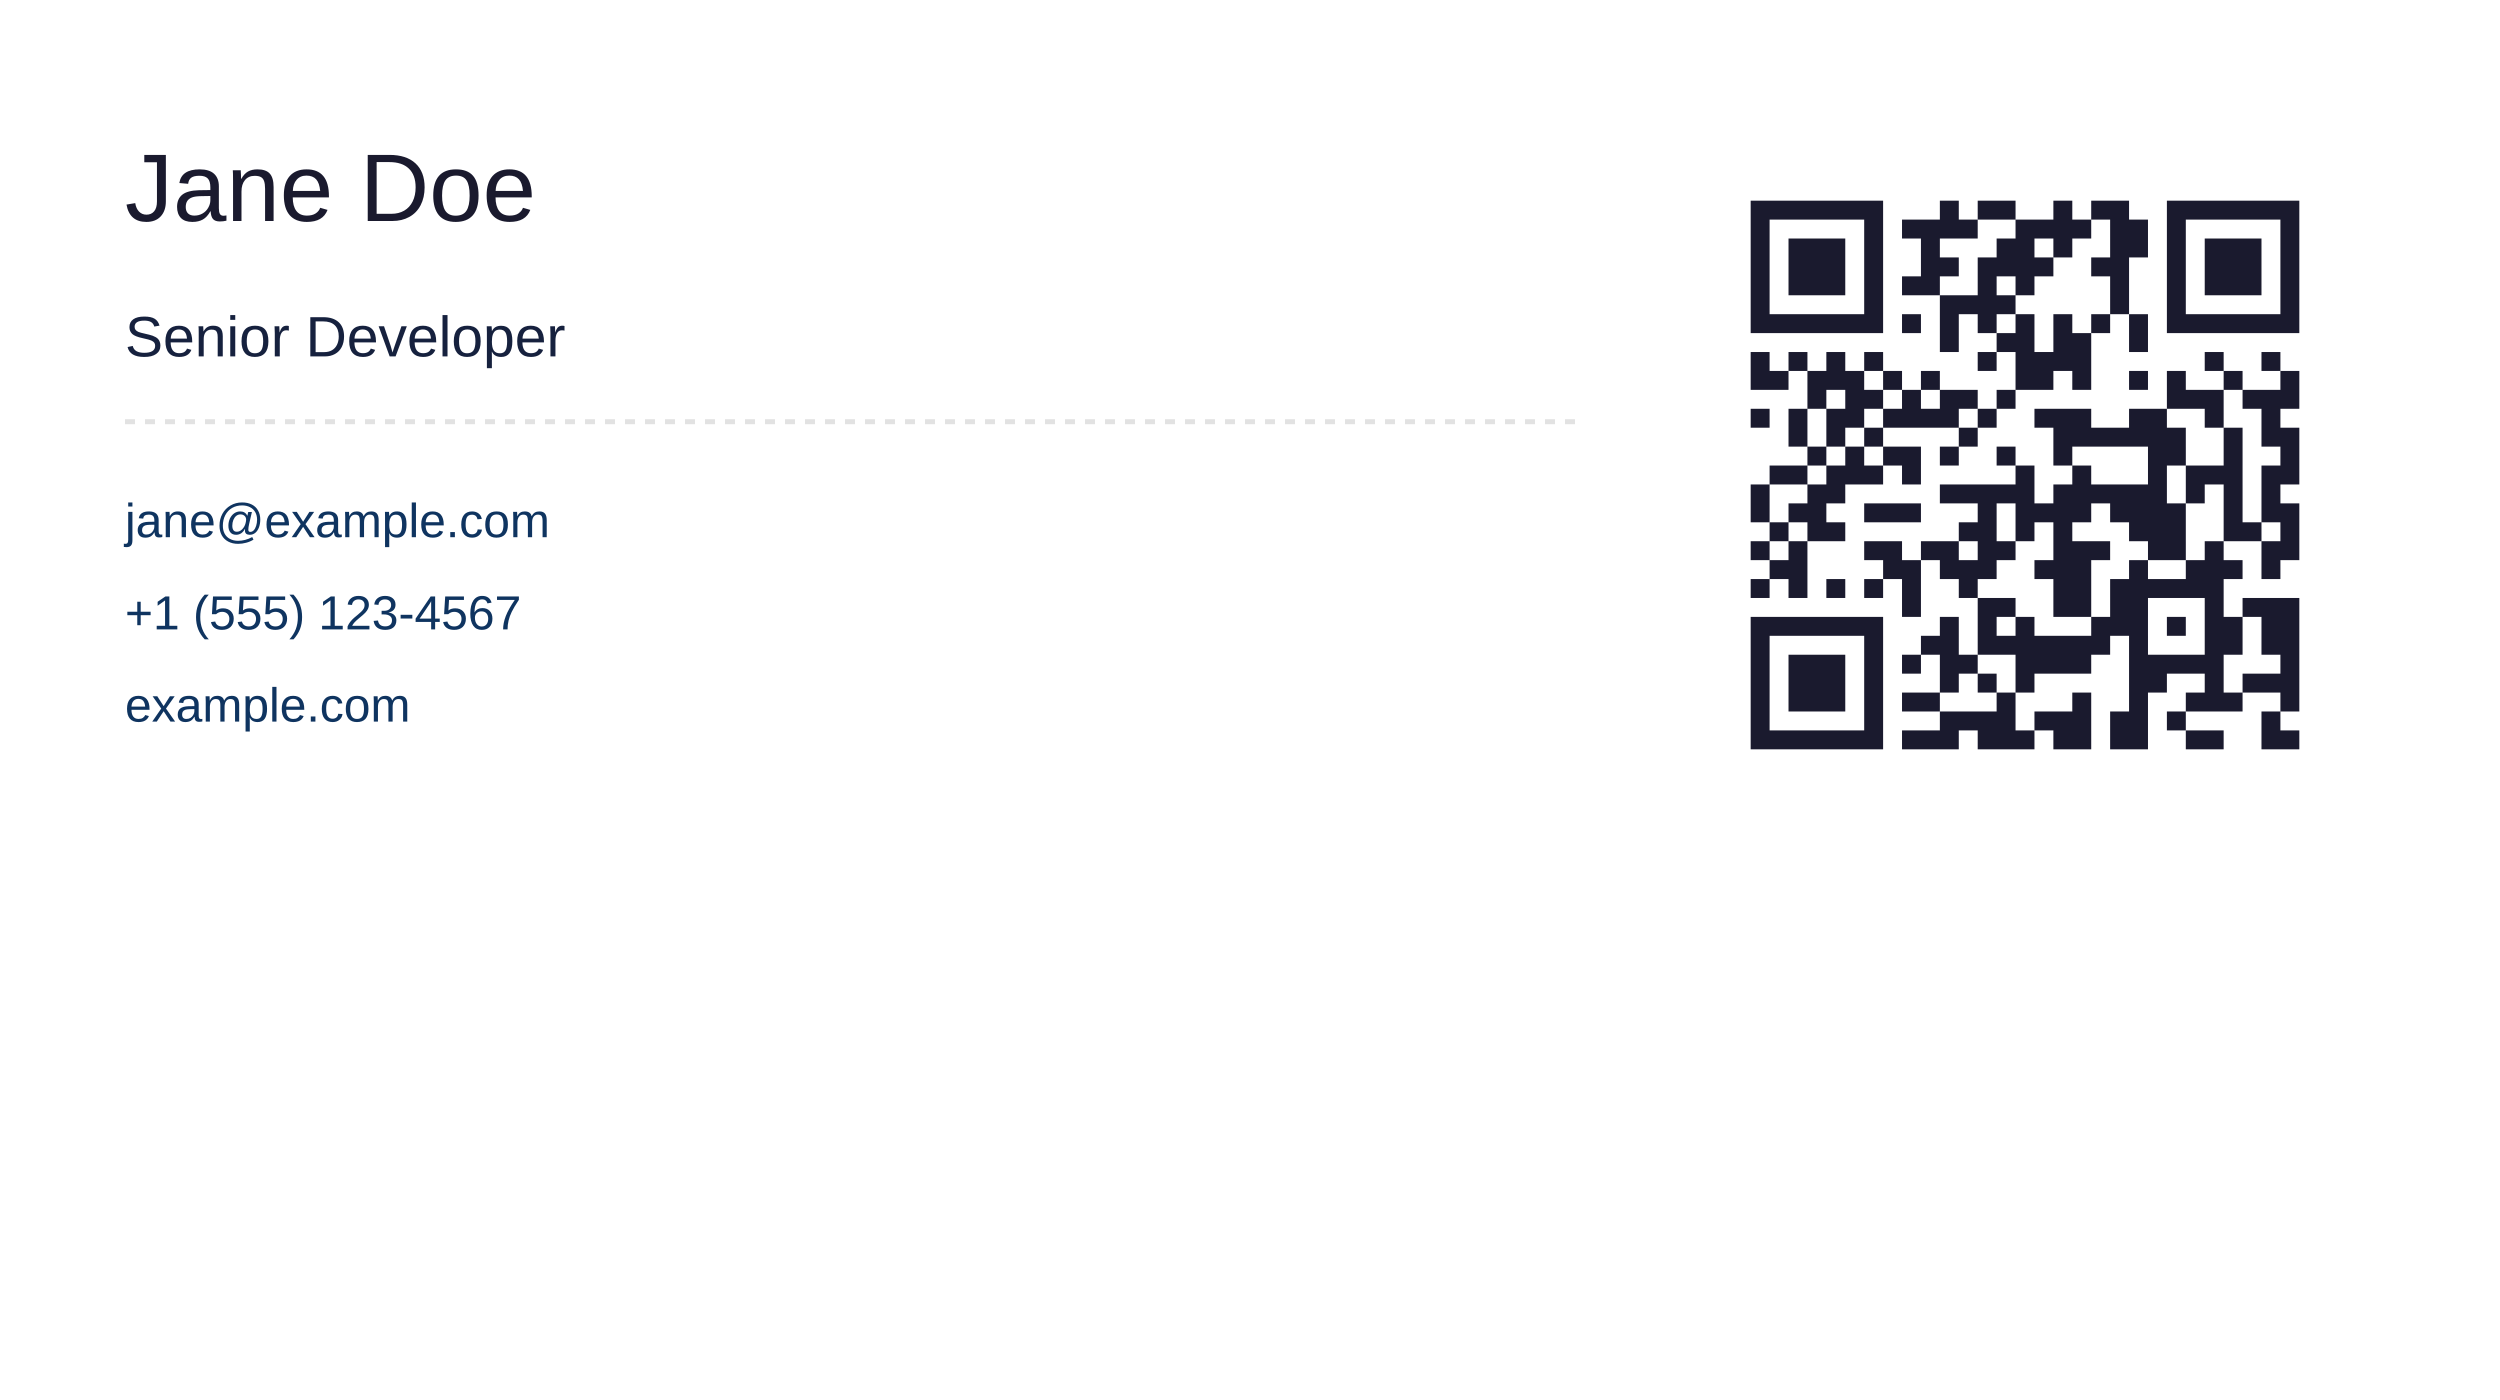
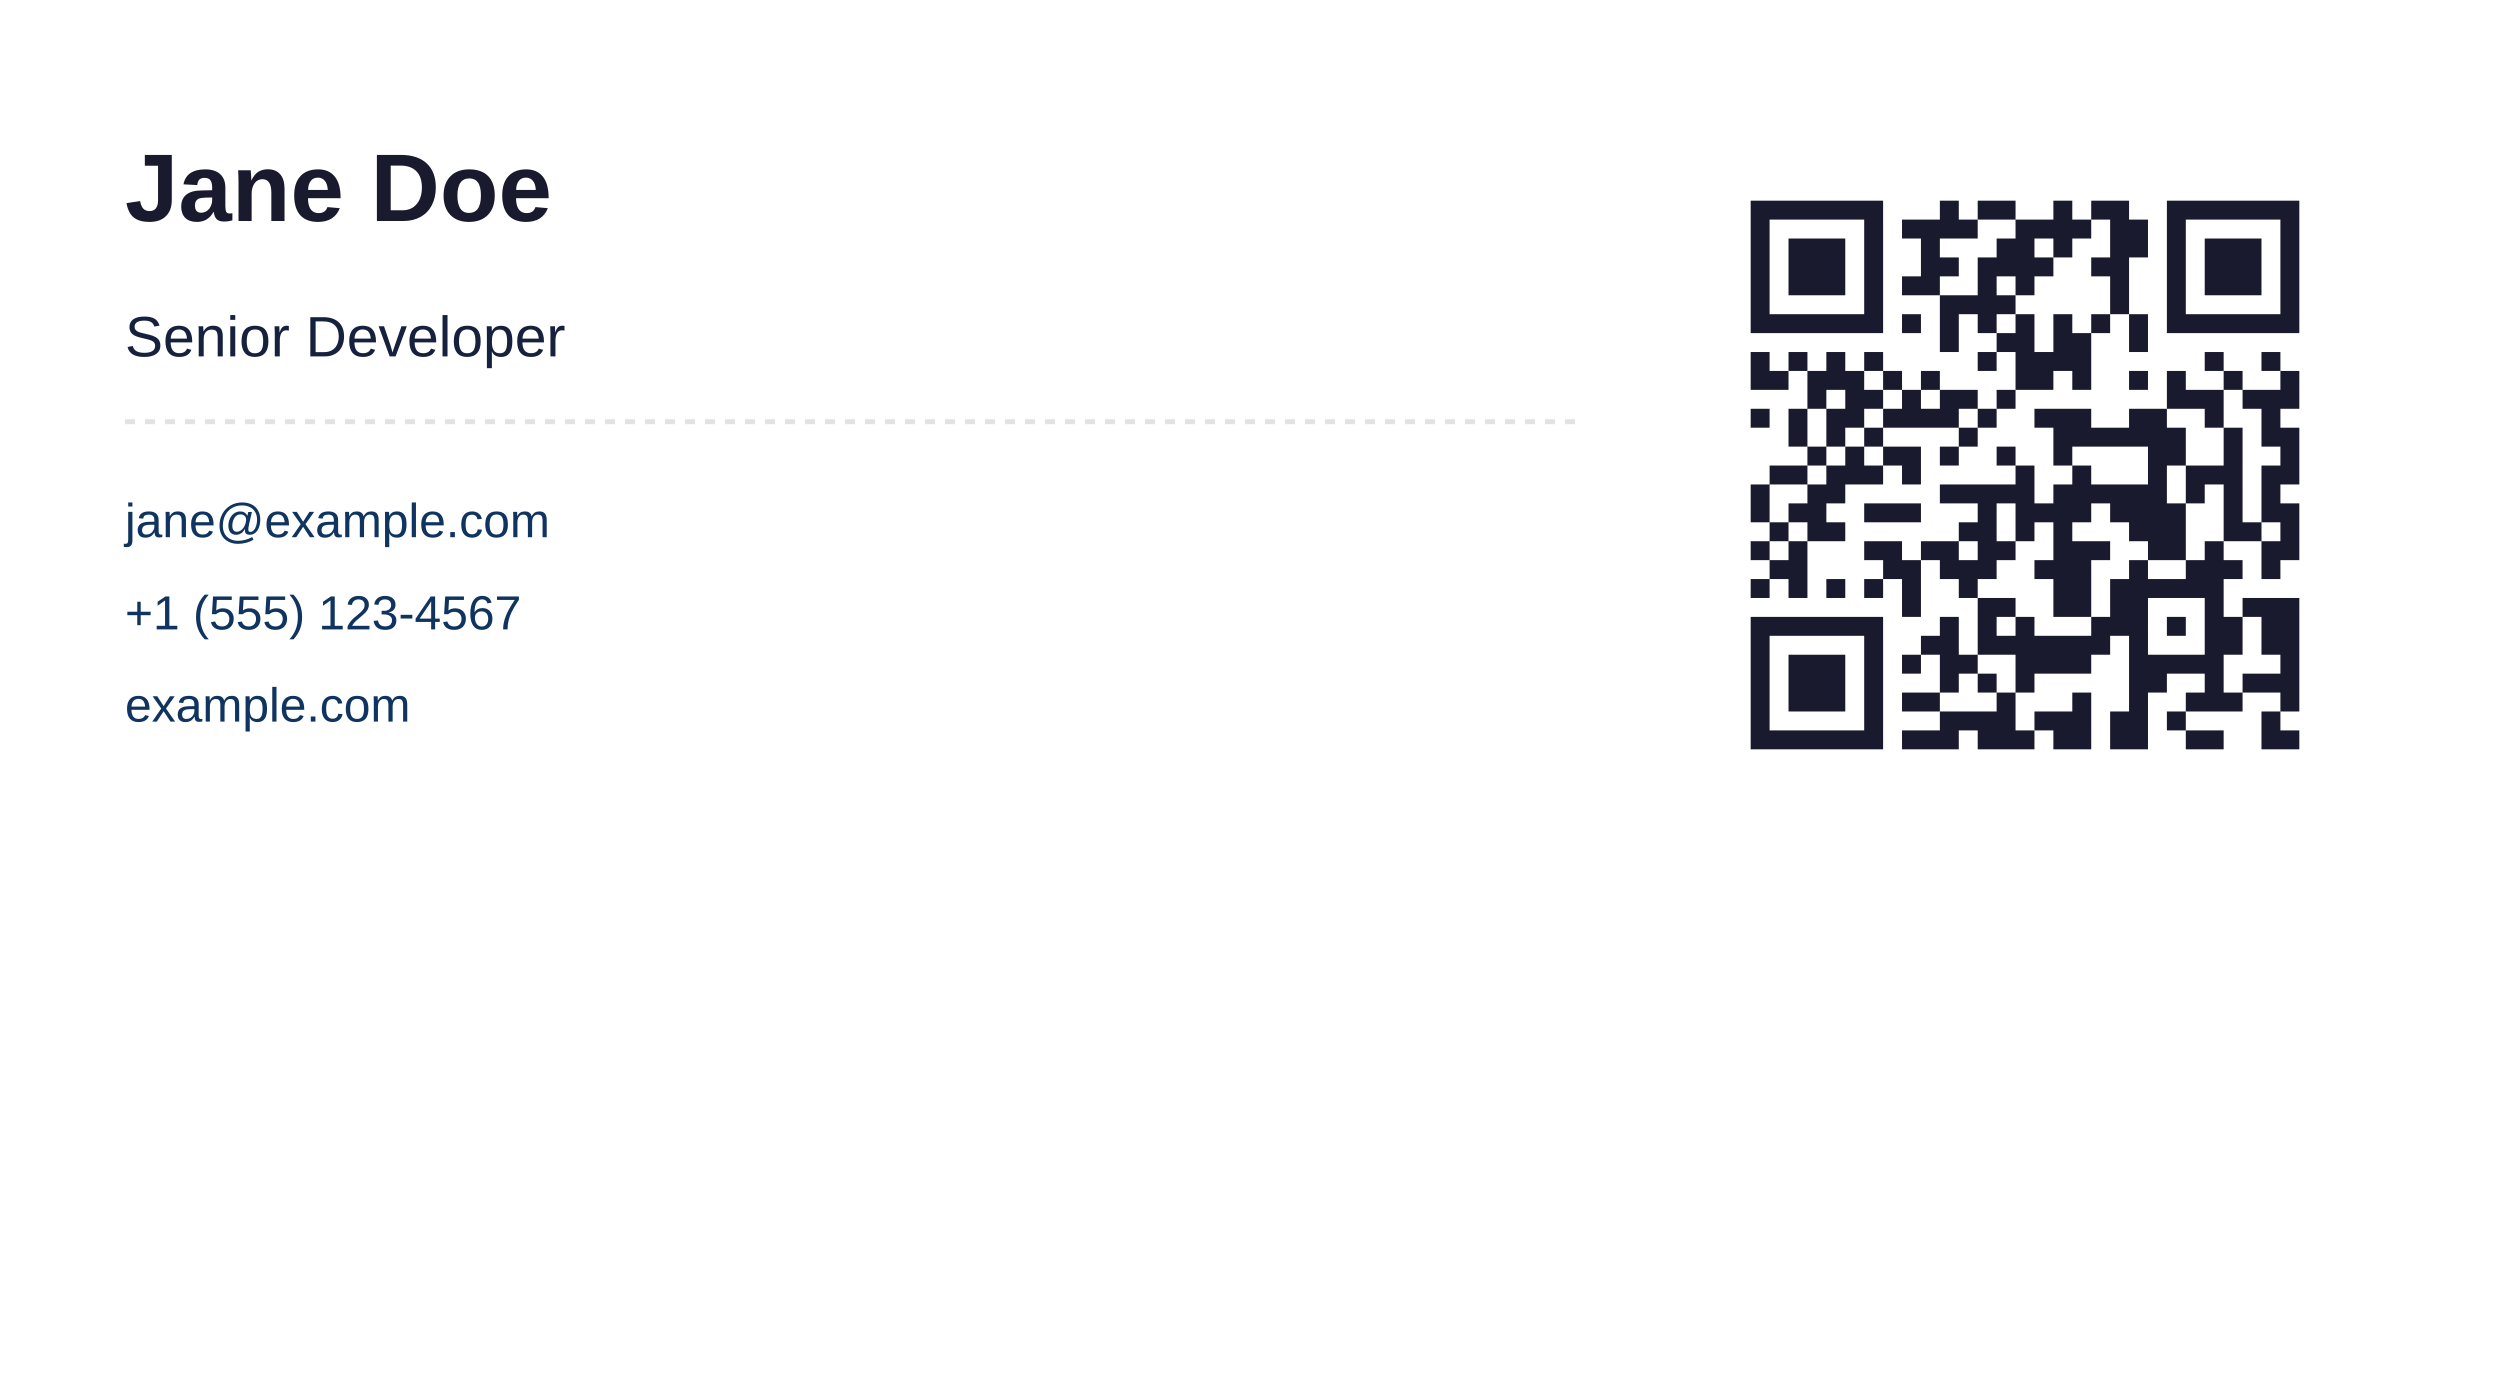
<svg xmlns="http://www.w3.org/2000/svg" width="500" height="280" viewBox="0 0 500 280">
  <rect width="100%" height="100%" fill="#ffffff" />
-   <text x="25" y="44.2" font-family="Arial" font-size="19.2" fill="#1a1a2e">
+   <text x="25" y="44.2" font-family="Arial" font-size="19.2" font-weight="700" fill="#1a1a2e">
    <tspan>Jane Doe</tspan>
  </text>
  <text x="25" y="71.28" font-family="Arial" font-size="11.4" fill="#16213e">
    <tspan>Senior Developer</tspan>
  </text>
  <line x1="25" y1="84.34" x2="315" y2="84.34" stroke="#e2e2e2" stroke-width="1" stroke-dasharray="2,2" />
  <text x="25" y="107.44" font-family="Arial" font-size="9.6" fill="#0f3460">
    <tspan>jane@example.com</tspan>
  </text>
  <text x="25" y="125.88" font-family="Arial" font-size="9.6" fill="#0f3460">
    <tspan>+1 (555) 123-4567</tspan>
  </text>
  <text x="25" y="144.32" font-family="Arial" font-size="9.6" fill="#0f3460">
    <tspan>example.com</tspan>
  </text>
  <rect x="335" y="25" width="140" height="140" fill="#ffffff" />
  <svg x="335" y="25" width="140" height="140">
    <g>
      <rect width="140" height="140" fill="#ffffff" />
      <path d="M15.135 15.135h26.486v3.784h-26.486zM52.973 15.135h3.784v3.784h-3.784zM60.541 15.135h7.568v3.784h-7.568zM75.676 15.135h3.784v3.784h-3.784zM83.243 15.135h7.568v3.784h-7.568zM98.378 15.135h26.486v3.784h-26.486zM15.135 18.919h3.784v3.784h-3.784zM37.838 18.919h3.784v3.784h-3.784zM45.405 18.919h15.135v3.784h-15.135zM68.108 18.919h15.135v3.784h-15.135zM87.027 18.919h7.568v3.784h-7.568zM98.378 18.919h3.784v3.784h-3.784zM121.081 18.919h3.784v3.784h-3.784zM15.135 22.703h3.784v3.784h-3.784zM22.703 22.703h11.351v3.784h-11.351zM37.838 22.703h3.784v3.784h-3.784zM49.189 22.703h3.784v3.784h-3.784zM64.324 22.703h7.568v3.784h-7.568zM75.676 22.703h3.784v3.784h-3.784zM87.027 22.703h7.568v3.784h-7.568zM98.378 22.703h3.784v3.784h-3.784zM105.946 22.703h11.351v3.784h-11.351zM121.081 22.703h3.784v3.784h-3.784zM15.135 26.486h3.784v3.784h-3.784zM22.703 26.486h11.351v3.784h-11.351zM37.838 26.486h3.784v3.784h-3.784zM49.189 26.486h7.568v3.784h-7.568zM60.541 26.486h15.135v3.784h-15.135zM83.243 26.486h7.568v3.784h-7.568zM98.378 26.486h3.784v3.784h-3.784zM105.946 26.486h11.351v3.784h-11.351zM121.081 26.486h3.784v3.784h-3.784zM15.135 30.27h3.784v3.784h-3.784zM22.703 30.27h11.351v3.784h-11.351zM37.838 30.27h3.784v3.784h-3.784zM45.405 30.27h7.568v3.784h-7.568zM60.541 30.27h3.784v3.784h-3.784zM68.108 30.27h3.784v3.784h-3.784zM87.027 30.27h3.784v3.784h-3.784zM98.378 30.27h3.784v3.784h-3.784zM105.946 30.27h11.351v3.784h-11.351zM121.081 30.27h3.784v3.784h-3.784zM15.135 34.054h3.784v3.784h-3.784zM37.838 34.054h3.784v3.784h-3.784zM52.973 34.054h15.135v3.784h-15.135zM87.027 34.054h3.784v3.784h-3.784zM98.378 34.054h3.784v3.784h-3.784zM121.081 34.054h3.784v3.784h-3.784zM15.135 37.838h26.486v3.784h-26.486zM45.405 37.838h3.784v3.784h-3.784zM52.973 37.838h3.784v3.784h-3.784zM60.541 37.838h3.784v3.784h-3.784zM68.108 37.838h3.784v3.784h-3.784zM75.676 37.838h3.784v3.784h-3.784zM83.243 37.838h3.784v3.784h-3.784zM90.811 37.838h3.784v3.784h-3.784zM98.378 37.838h26.486v3.784h-26.486zM52.973 41.622h3.784v3.784h-3.784zM64.324 41.622h7.568v3.784h-7.568zM75.676 41.622h7.568v3.784h-7.568zM90.811 41.622h3.784v3.784h-3.784zM15.135 45.405h3.784v3.784h-3.784zM22.703 45.405h3.784v3.784h-3.784zM30.27 45.405h3.784v3.784h-3.784zM37.838 45.405h3.784v3.784h-3.784zM60.541 45.405h3.784v3.784h-3.784zM68.108 45.405h15.135v3.784h-15.135zM105.946 45.405h3.784v3.784h-3.784zM117.297 45.405h3.784v3.784h-3.784zM15.135 49.189h7.568v3.784h-7.568zM26.486 49.189h11.351v3.784h-11.351zM41.622 49.189h3.784v3.784h-3.784zM49.189 49.189h3.784v3.784h-3.784zM68.108 49.189h7.568v3.784h-7.568zM79.459 49.189h3.784v3.784h-3.784zM90.811 49.189h3.784v3.784h-3.784zM98.378 49.189h3.784v3.784h-3.784zM109.73 49.189h3.784v3.784h-3.784zM121.081 49.189h3.784v3.784h-3.784zM26.486 52.973h3.784v3.784h-3.784zM34.054 52.973h7.568v3.784h-7.568zM45.405 52.973h3.784v3.784h-3.784zM52.973 52.973h7.568v3.784h-7.568zM64.324 52.973h3.784v3.784h-3.784zM98.378 52.973h11.351v3.784h-11.351zM113.514 52.973h11.351v3.784h-11.351zM15.135 56.757h3.784v3.784h-3.784zM22.703 56.757h3.784v3.784h-3.784zM30.27 56.757h7.568v3.784h-7.568zM41.622 56.757h15.135v3.784h-15.135zM60.541 56.757h3.784v3.784h-3.784zM71.892 56.757h11.351v3.784h-11.351zM90.811 56.757h7.568v3.784h-7.568zM105.946 56.757h3.784v3.784h-3.784zM117.297 56.757h3.784v3.784h-3.784zM22.703 60.541h3.784v3.784h-3.784zM30.27 60.541h3.784v3.784h-3.784zM37.838 60.541h3.784v3.784h-3.784zM56.757 60.541h3.784v3.784h-3.784zM75.676 60.541h26.486v3.784h-26.486zM109.73 60.541h3.784v3.784h-3.784zM117.297 60.541h7.568v3.784h-7.568zM26.486 64.324h3.784v3.784h-3.784zM34.054 64.324h3.784v3.784h-3.784zM41.622 64.324h7.568v3.784h-7.568zM52.973 64.324h3.784v3.784h-3.784zM64.324 64.324h3.784v3.784h-3.784zM75.676 64.324h3.784v3.784h-3.784zM94.595 64.324h7.568v3.784h-7.568zM109.73 64.324h3.784v3.784h-3.784zM121.081 64.324h3.784v3.784h-3.784zM18.919 68.108h7.568v3.784h-7.568zM30.27 68.108h11.351v3.784h-11.351zM45.405 68.108h3.784v3.784h-3.784zM68.108 68.108h3.784v3.784h-3.784zM79.459 68.108h3.784v3.784h-3.784zM94.595 68.108h3.784v3.784h-3.784zM102.162 68.108h11.351v3.784h-11.351zM117.297 68.108h7.568v3.784h-7.568zM15.135 71.892h3.784v3.784h-3.784zM26.486 71.892h7.568v3.784h-7.568zM52.973 71.892h18.919v3.784h-18.919zM75.676 71.892h22.703v3.784h-22.703zM102.162 71.892h3.784v3.784h-3.784zM109.73 71.892h3.784v3.784h-3.784zM117.297 71.892h3.784v3.784h-3.784zM15.135 75.676h3.784v3.784h-3.784zM22.703 75.676h7.568v3.784h-7.568zM37.838 75.676h11.351v3.784h-11.351zM60.541 75.676h3.784v3.784h-3.784zM68.108 75.676h15.135v3.784h-15.135zM87.027 75.676h15.135v3.784h-15.135zM109.73 75.676h3.784v3.784h-3.784zM117.297 75.676h7.568v3.784h-7.568zM18.919 79.459h3.784v3.784h-3.784zM26.486 79.459h7.568v3.784h-7.568zM56.757 79.459h7.568v3.784h-7.568zM68.108 79.459h3.784v3.784h-3.784zM75.676 79.459h3.784v3.784h-3.784zM90.811 79.459h11.351v3.784h-11.351zM109.73 79.459h7.568v3.784h-7.568zM121.081 79.459h3.784v3.784h-3.784zM15.135 83.243h3.784v3.784h-3.784zM22.703 83.243h3.784v3.784h-3.784zM37.838 83.243h7.568v3.784h-7.568zM49.189 83.243h7.568v3.784h-7.568zM60.541 83.243h7.568v3.784h-7.568zM75.676 83.243h11.351v3.784h-11.351zM94.595 83.243h7.568v3.784h-7.568zM105.946 83.243h3.784v3.784h-3.784zM117.297 83.243h7.568v3.784h-7.568zM18.919 87.027h7.568v3.784h-7.568zM41.622 87.027h7.568v3.784h-7.568zM52.973 87.027h11.351v3.784h-11.351zM71.892 87.027h11.351v3.784h-11.351zM90.811 87.027h3.784v3.784h-3.784zM102.162 87.027h11.351v3.784h-11.351zM117.297 87.027h3.784v3.784h-3.784zM15.135 90.811h3.784v3.784h-3.784zM22.703 90.811h3.784v3.784h-3.784zM30.27 90.811h3.784v3.784h-3.784zM37.838 90.811h3.784v3.784h-3.784zM45.405 90.811h3.784v3.784h-3.784zM56.757 90.811h3.784v3.784h-3.784zM75.676 90.811h7.568v3.784h-7.568zM87.027 90.811h22.703v3.784h-22.703zM45.405 94.595h3.784v3.784h-3.784zM60.541 94.595h7.568v3.784h-7.568zM75.676 94.595h7.568v3.784h-7.568zM87.027 94.595h7.568v3.784h-7.568zM105.946 94.595h3.784v3.784h-3.784zM113.514 94.595h11.351v3.784h-11.351zM15.135 98.378h26.486v3.784h-26.486zM52.973 98.378h3.784v3.784h-3.784zM60.541 98.378h3.784v3.784h-3.784zM68.108 98.378h3.784v3.784h-3.784zM83.243 98.378h11.351v3.784h-11.351zM98.378 98.378h3.784v3.784h-3.784zM105.946 98.378h7.568v3.784h-7.568zM117.297 98.378h7.568v3.784h-7.568zM15.135 102.162h3.784v3.784h-3.784zM37.838 102.162h3.784v3.784h-3.784zM49.189 102.162h7.568v3.784h-7.568zM60.541 102.162h26.486v3.784h-26.486zM90.811 102.162h3.784v3.784h-3.784zM105.946 102.162h7.568v3.784h-7.568zM117.297 102.162h7.568v3.784h-7.568zM15.135 105.946h3.784v3.784h-3.784zM22.703 105.946h11.351v3.784h-11.351zM37.838 105.946h3.784v3.784h-3.784zM45.405 105.946h3.784v3.784h-3.784zM52.973 105.946h7.568v3.784h-7.568zM68.108 105.946h15.135v3.784h-15.135zM90.811 105.946h18.919v3.784h-18.919zM121.081 105.946h3.784v3.784h-3.784zM15.135 109.73h3.784v3.784h-3.784zM22.703 109.73h11.351v3.784h-11.351zM37.838 109.73h3.784v3.784h-3.784zM52.973 109.73h3.784v3.784h-3.784zM60.541 109.73h3.784v3.784h-3.784zM68.108 109.73h3.784v3.784h-3.784zM90.811 109.73h7.568v3.784h-7.568zM105.946 109.73h3.784v3.784h-3.784zM113.514 109.73h11.351v3.784h-11.351zM15.135 113.514h3.784v3.784h-3.784zM22.703 113.514h11.351v3.784h-11.351zM37.838 113.514h3.784v3.784h-3.784zM45.405 113.514h7.568v3.784h-7.568zM64.324 113.514h3.784v3.784h-3.784zM79.459 113.514h3.784v3.784h-3.784zM90.811 113.514h3.784v3.784h-3.784zM102.162 113.514h11.351v3.784h-11.351zM121.081 113.514h3.784v3.784h-3.784zM15.135 117.297h3.784v3.784h-3.784zM37.838 117.297h3.784v3.784h-3.784zM52.973 117.297h15.135v3.784h-15.135zM71.892 117.297h11.351v3.784h-11.351zM87.027 117.297h7.568v3.784h-7.568zM98.378 117.297h3.784v3.784h-3.784zM117.297 117.297h3.784v3.784h-3.784zM15.135 121.081h26.486v3.784h-26.486zM45.405 121.081h11.351v3.784h-11.351zM60.541 121.081h11.351v3.784h-11.351zM75.676 121.081h7.568v3.784h-7.568zM87.027 121.081h7.568v3.784h-7.568zM102.162 121.081h7.568v3.784h-7.568zM117.297 121.081h7.568v3.784h-7.568z" fill="#1a1a2e" />
    </g>
  </svg>
</svg>
